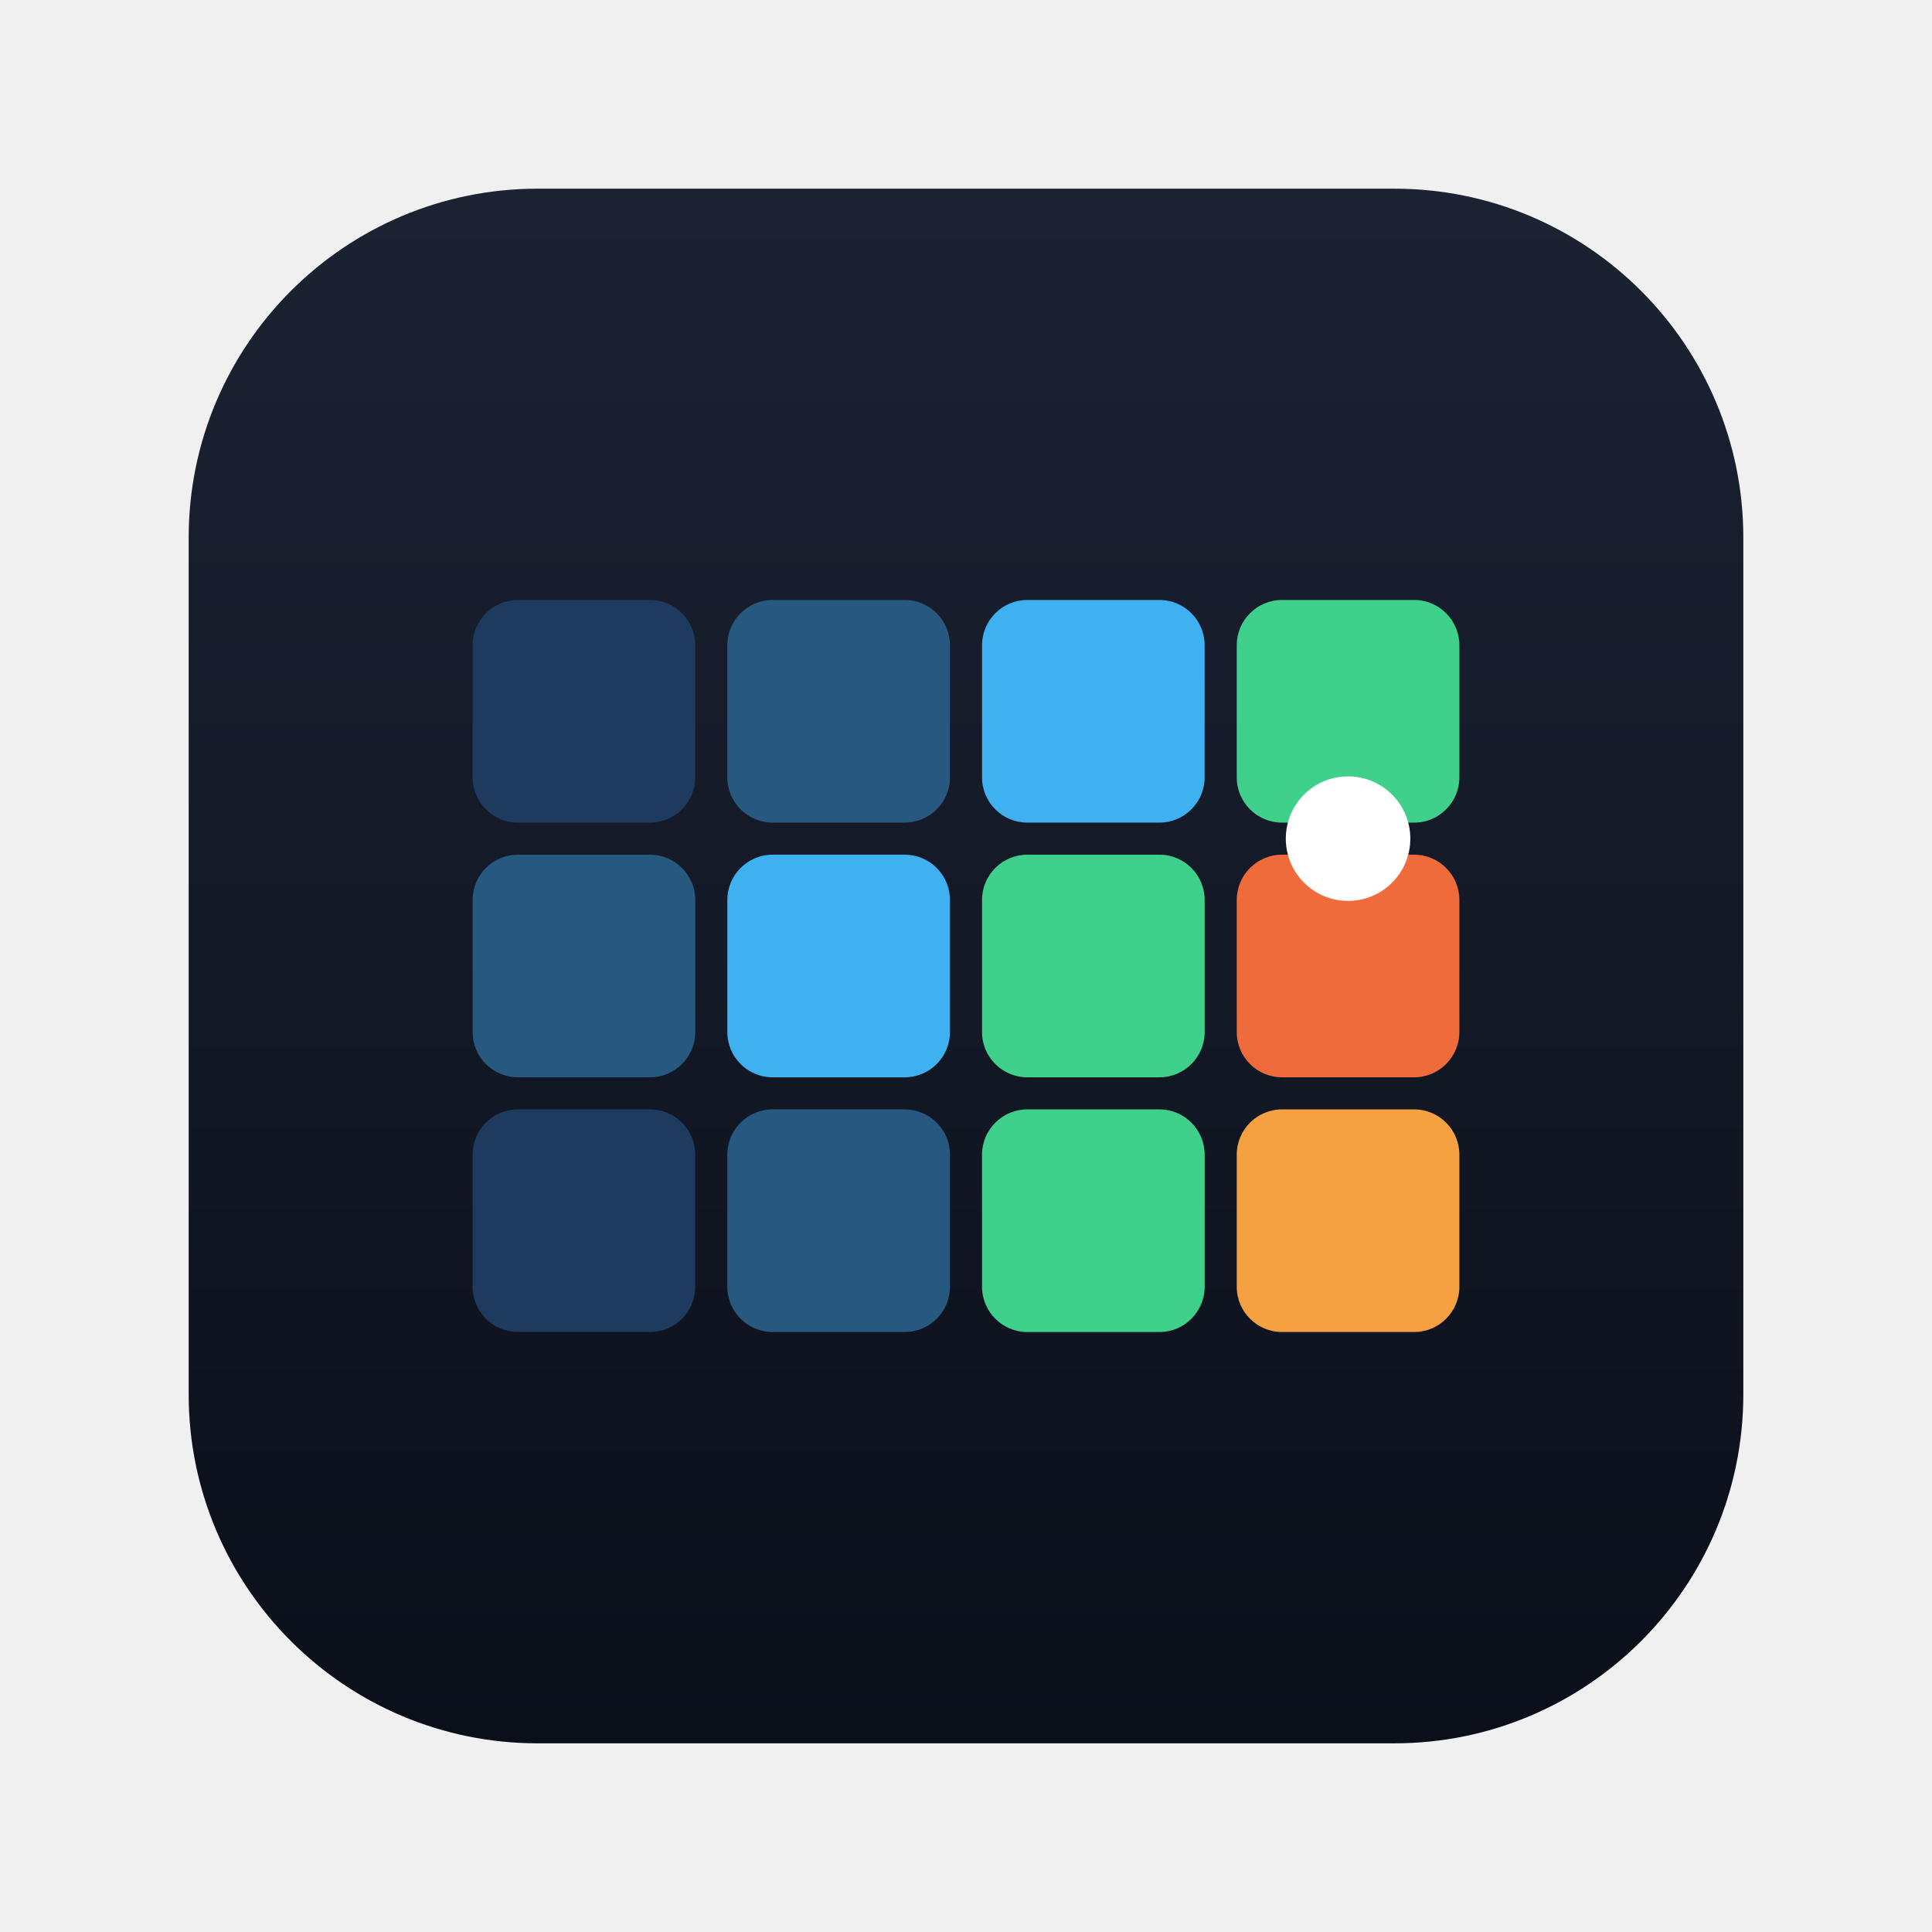
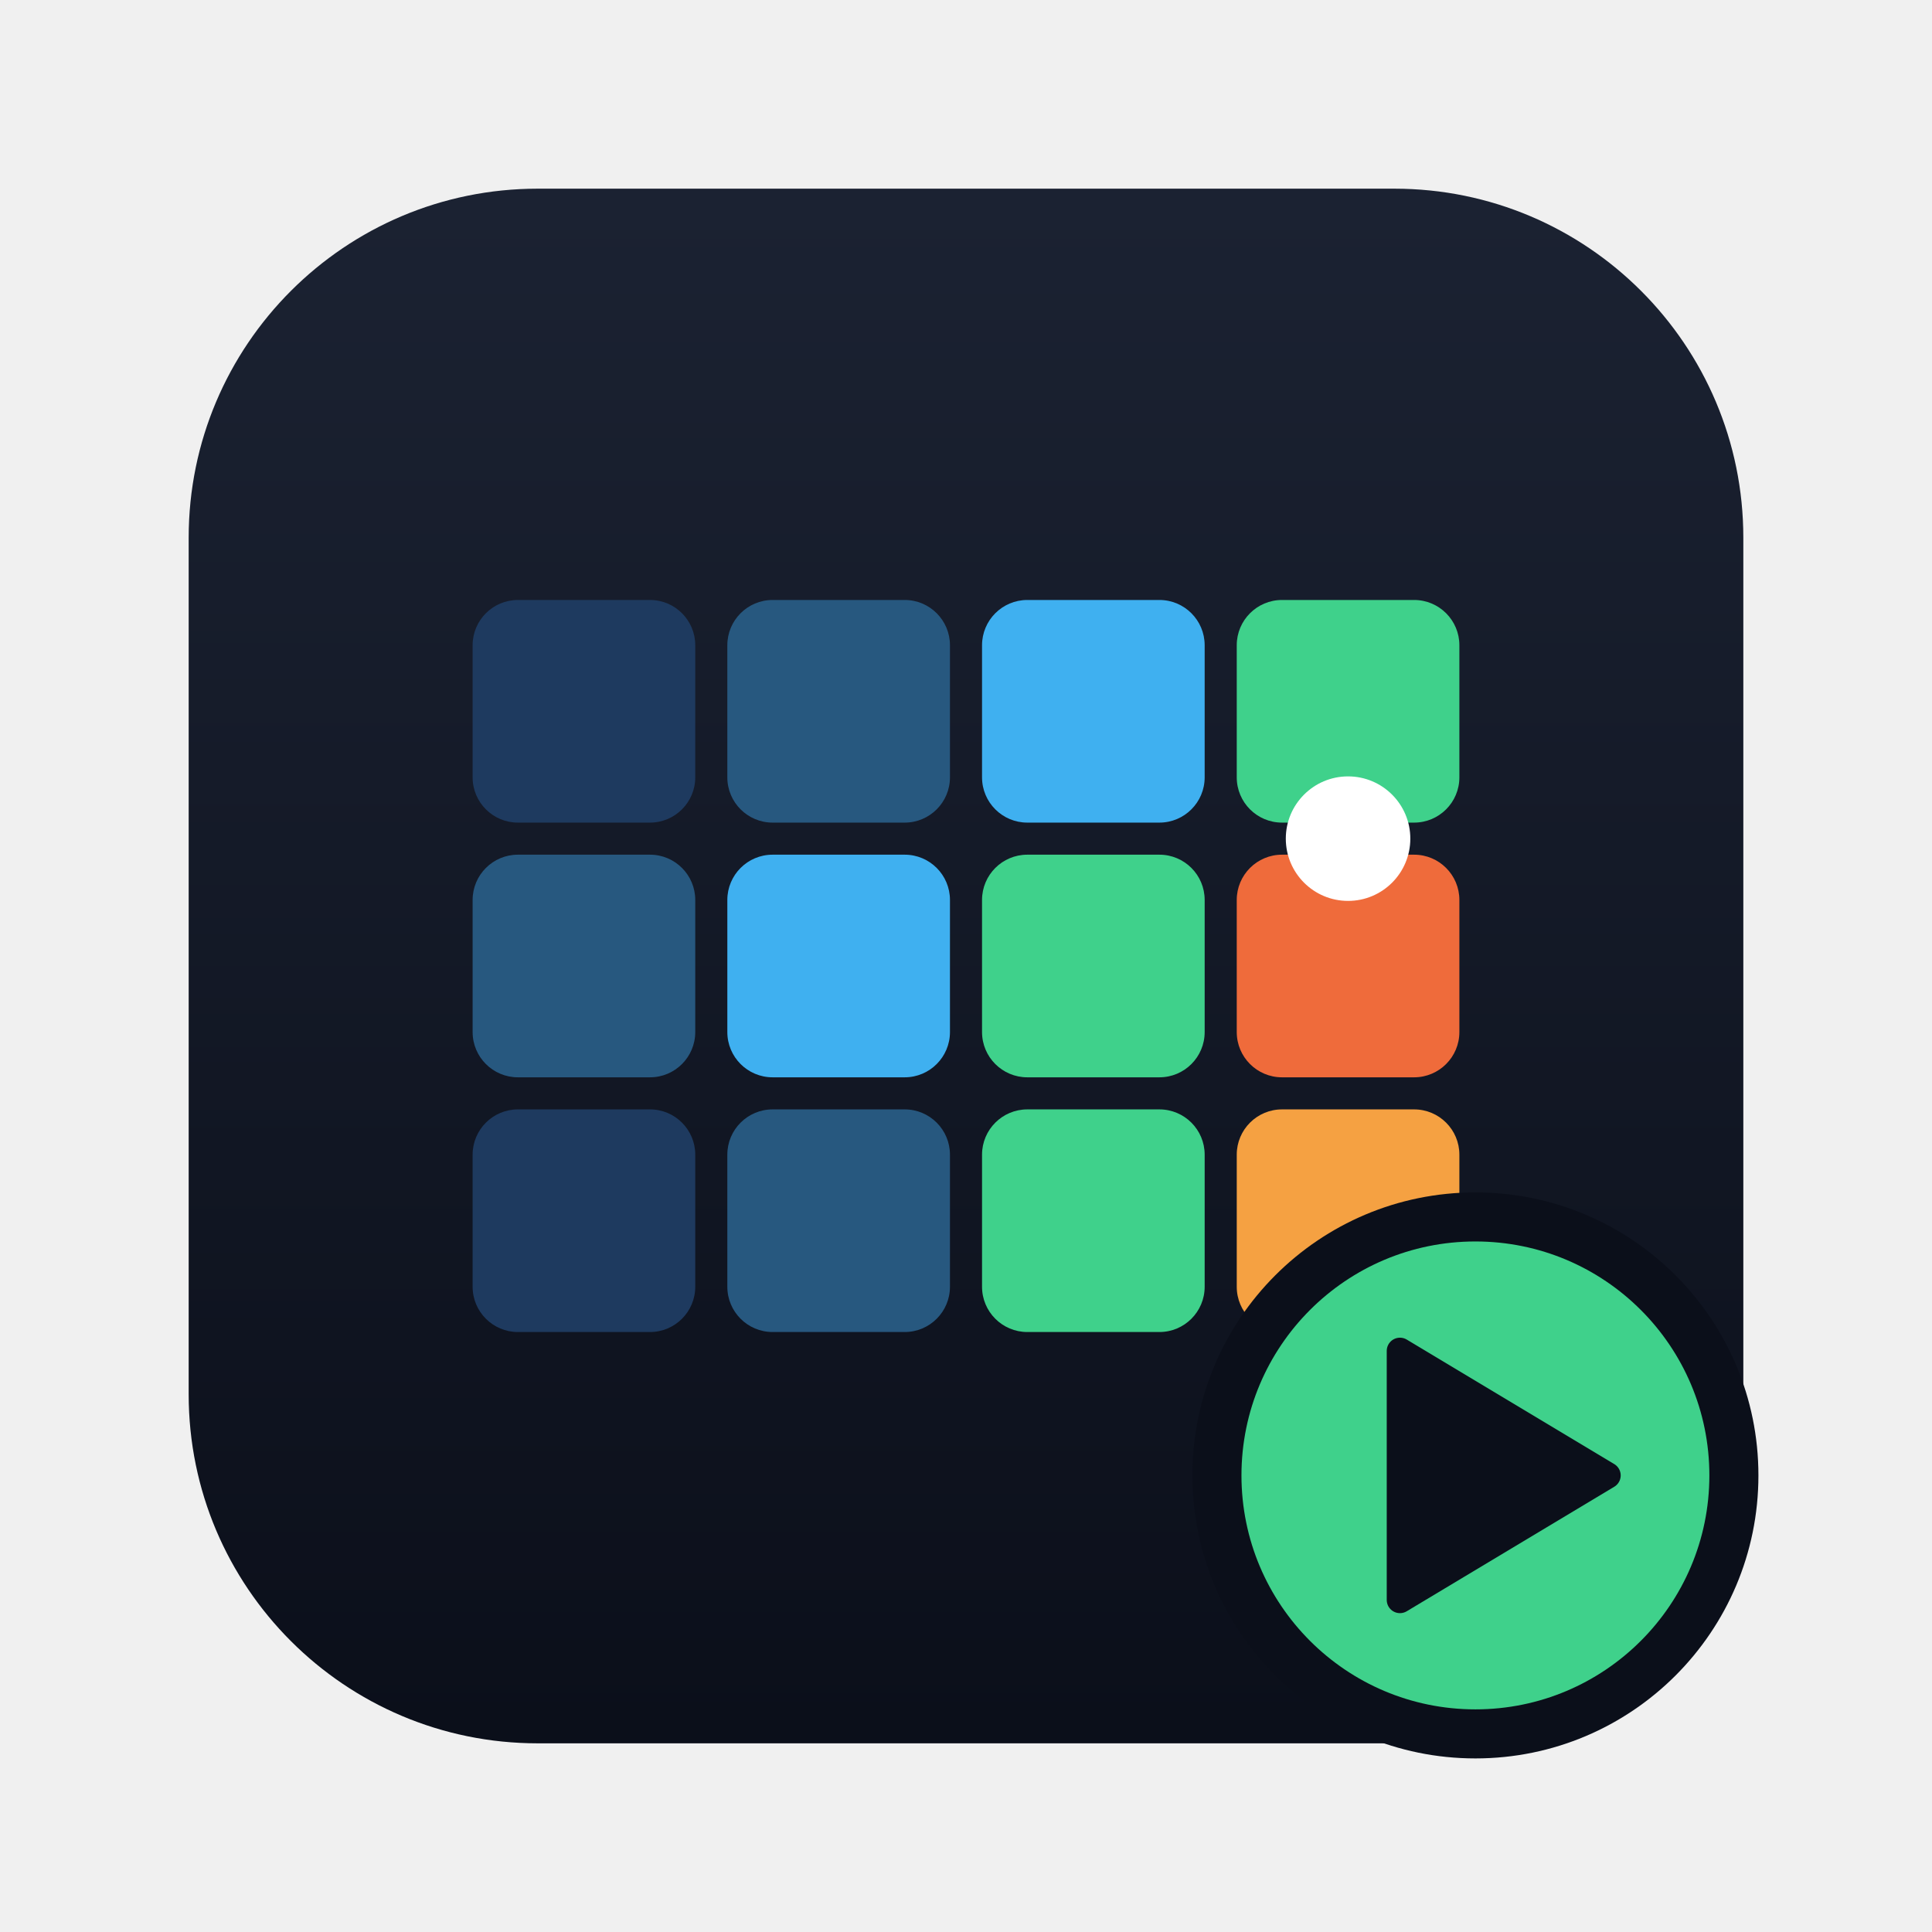
<svg xmlns="http://www.w3.org/2000/svg" viewBox="0 0 1024 1024">
  <defs>
    <linearGradient id="ink" x1="0" y1="0" x2="0" y2="1">
      <stop offset="0" stop-color="#1b2232" />
      <stop offset="1" stop-color="#0b0f1a" />
    </linearGradient>
  </defs>
  <rect x="100" y="100" width="824" height="824" rx="185" fill="url(#ink)" />
  <rect x="250.5" y="318" width="118" height="118" rx="24" fill="#1e3a5f" />
  <rect x="250.5" y="453" width="118" height="118" rx="24" fill="#27587f" />
  <rect x="250.5" y="588" width="118" height="118" rx="24" fill="#1e3a5f" />
  <rect x="385.5" y="318" width="118" height="118" rx="24" fill="#27587f" />
  <rect x="385.5" y="453" width="118" height="118" rx="24" fill="#3fb0f0" />
  <rect x="385.5" y="588" width="118" height="118" rx="24" fill="#27587f" />
  <rect x="520.5" y="318" width="118" height="118" rx="24" fill="#3fb0f0" />
  <rect x="520.5" y="453" width="118" height="118" rx="24" fill="#3fd18b" />
  <rect x="520.5" y="588" width="118" height="118" rx="24" fill="#3fd18b" />
  <rect x="655.5" y="318" width="118" height="118" rx="24" fill="#3fd18b" />
  <rect x="655.5" y="453" width="118" height="118" rx="24" fill="#ef6b3b" />
  <rect x="655.5" y="588" width="118" height="118" rx="24" fill="#f5a142" />
  <circle cx="714.5" cy="444.5" r="33" fill="#fff" />
+   <g>
+     <circle cx="782" cy="782" r="150" fill="#0b0f1a" />
+     <circle cx="782" cy="782" r="124" fill="#3fd18b" />
+     <path d="M742 716 L742 848 L852 782 Z" fill="#0b0f1a" stroke="#0b0f1a" stroke-width="14" stroke-linejoin="round" />
+   </g>
</svg>
